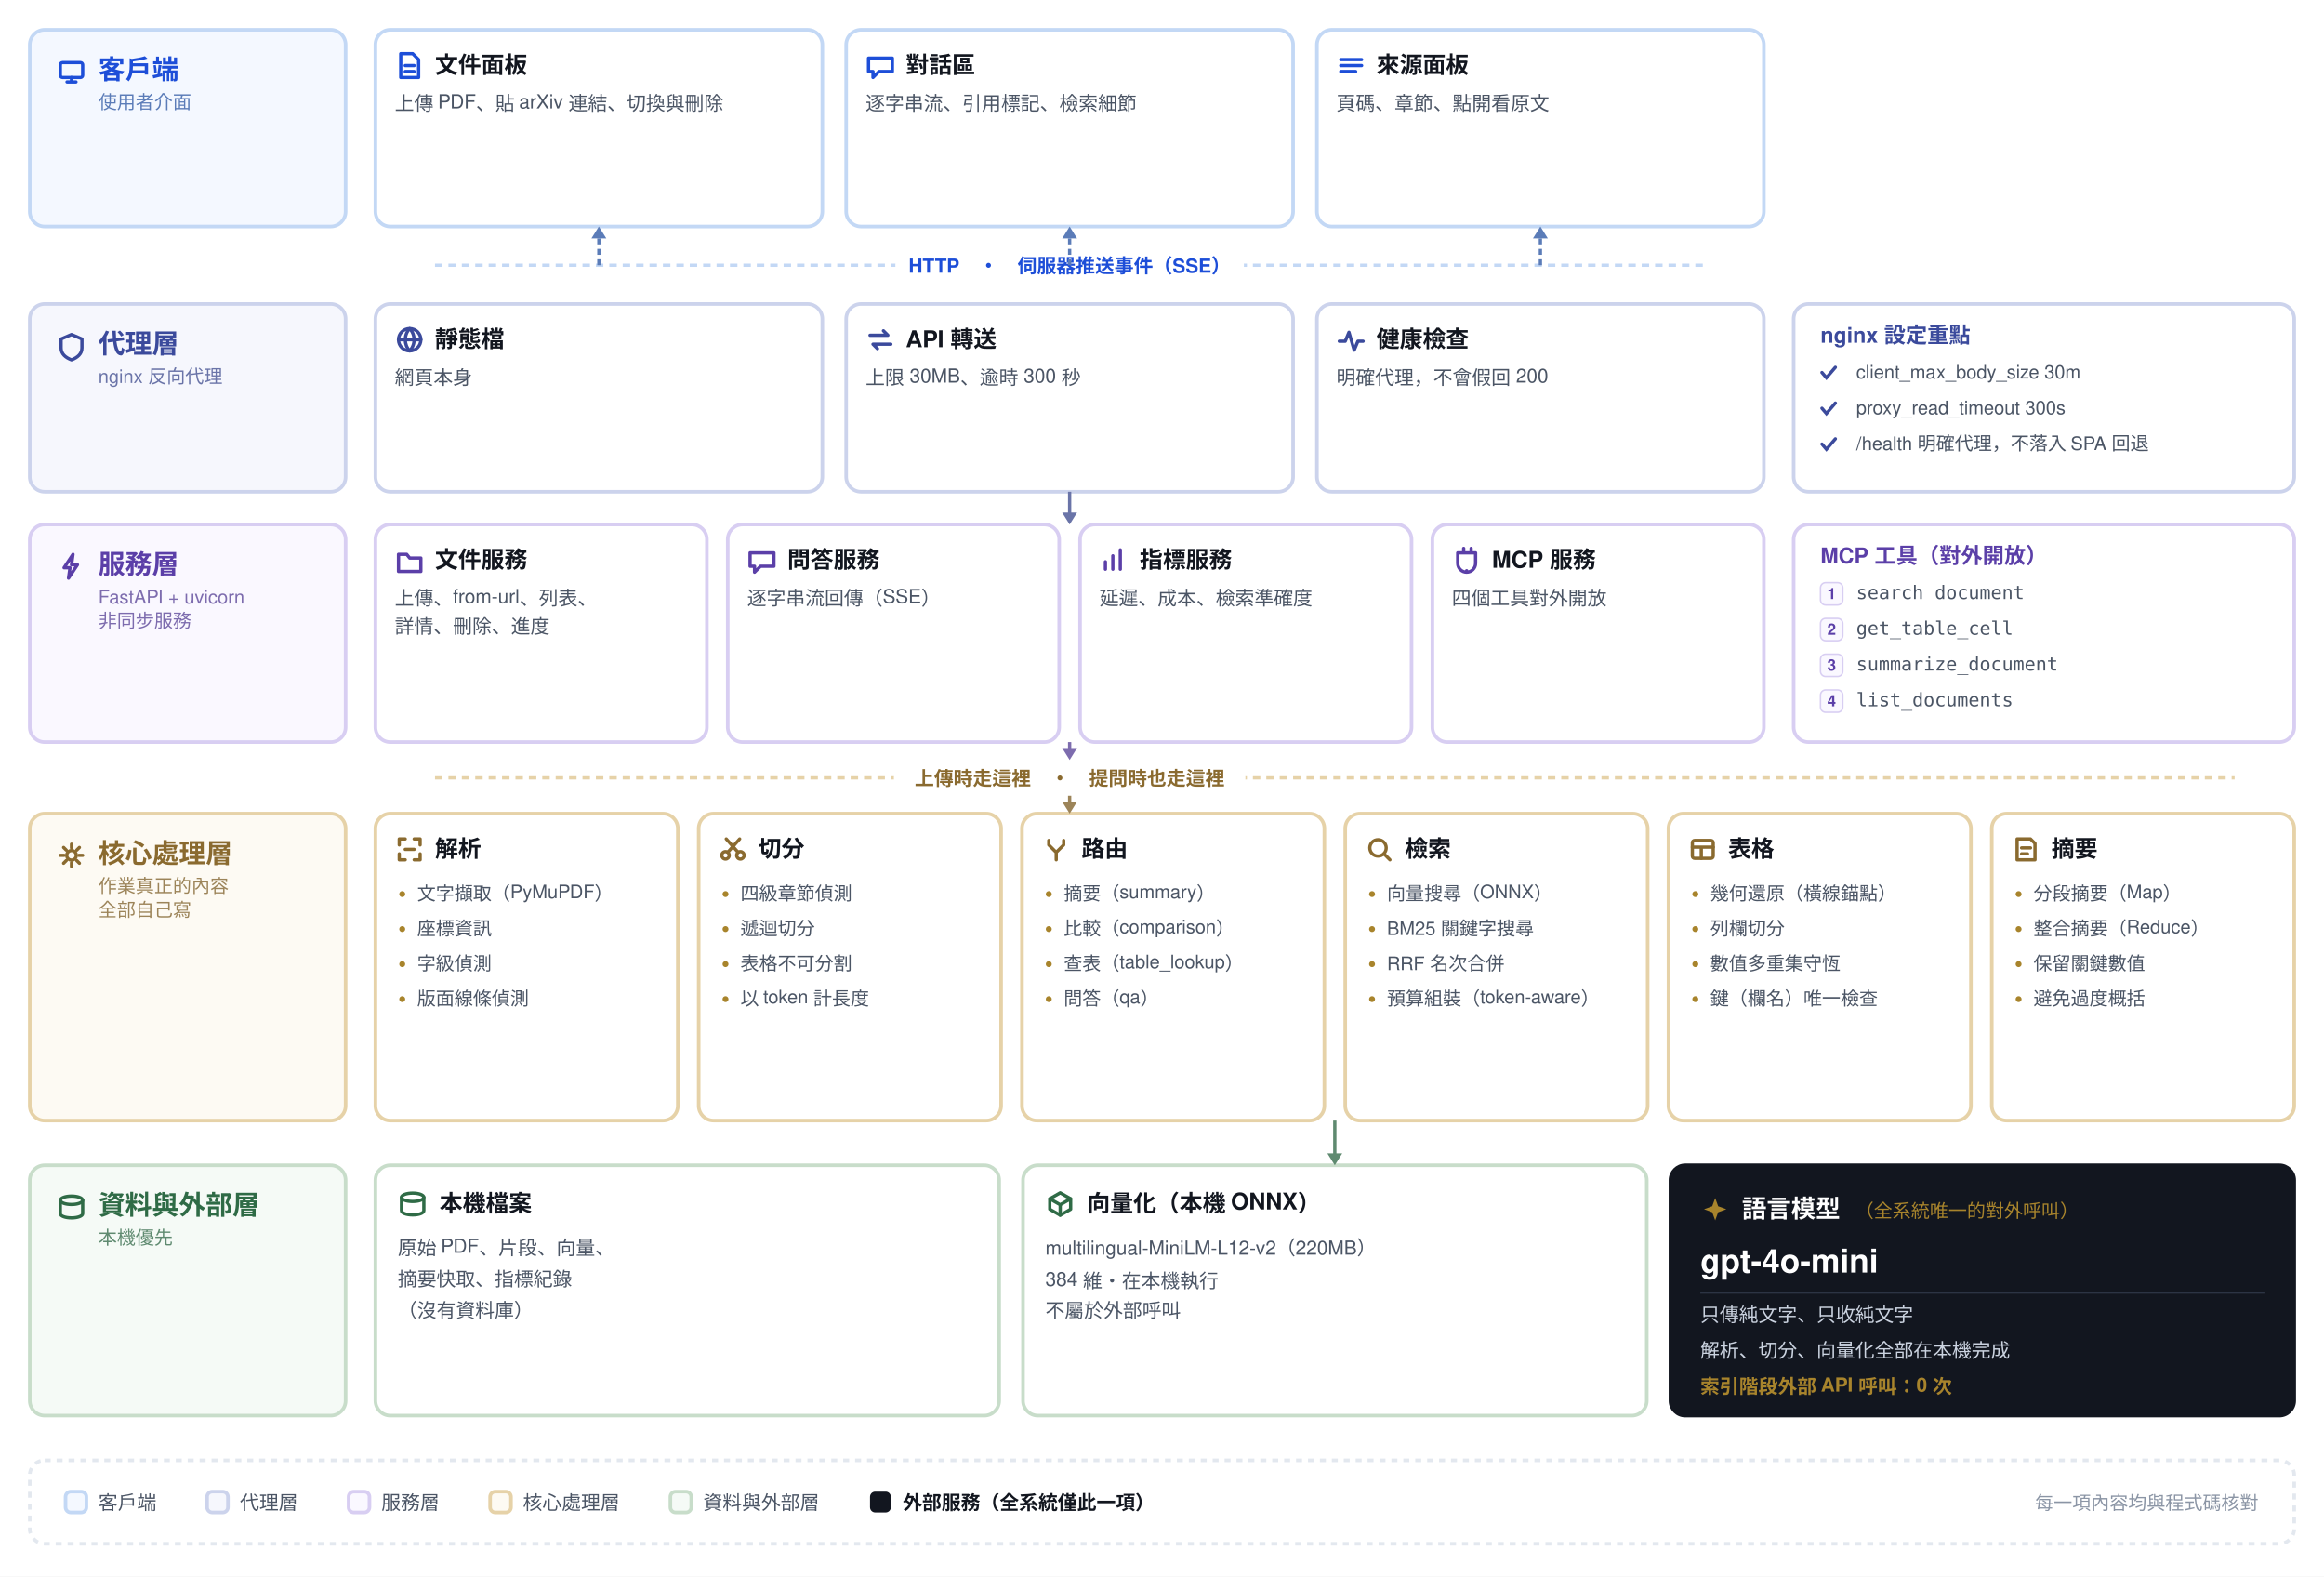
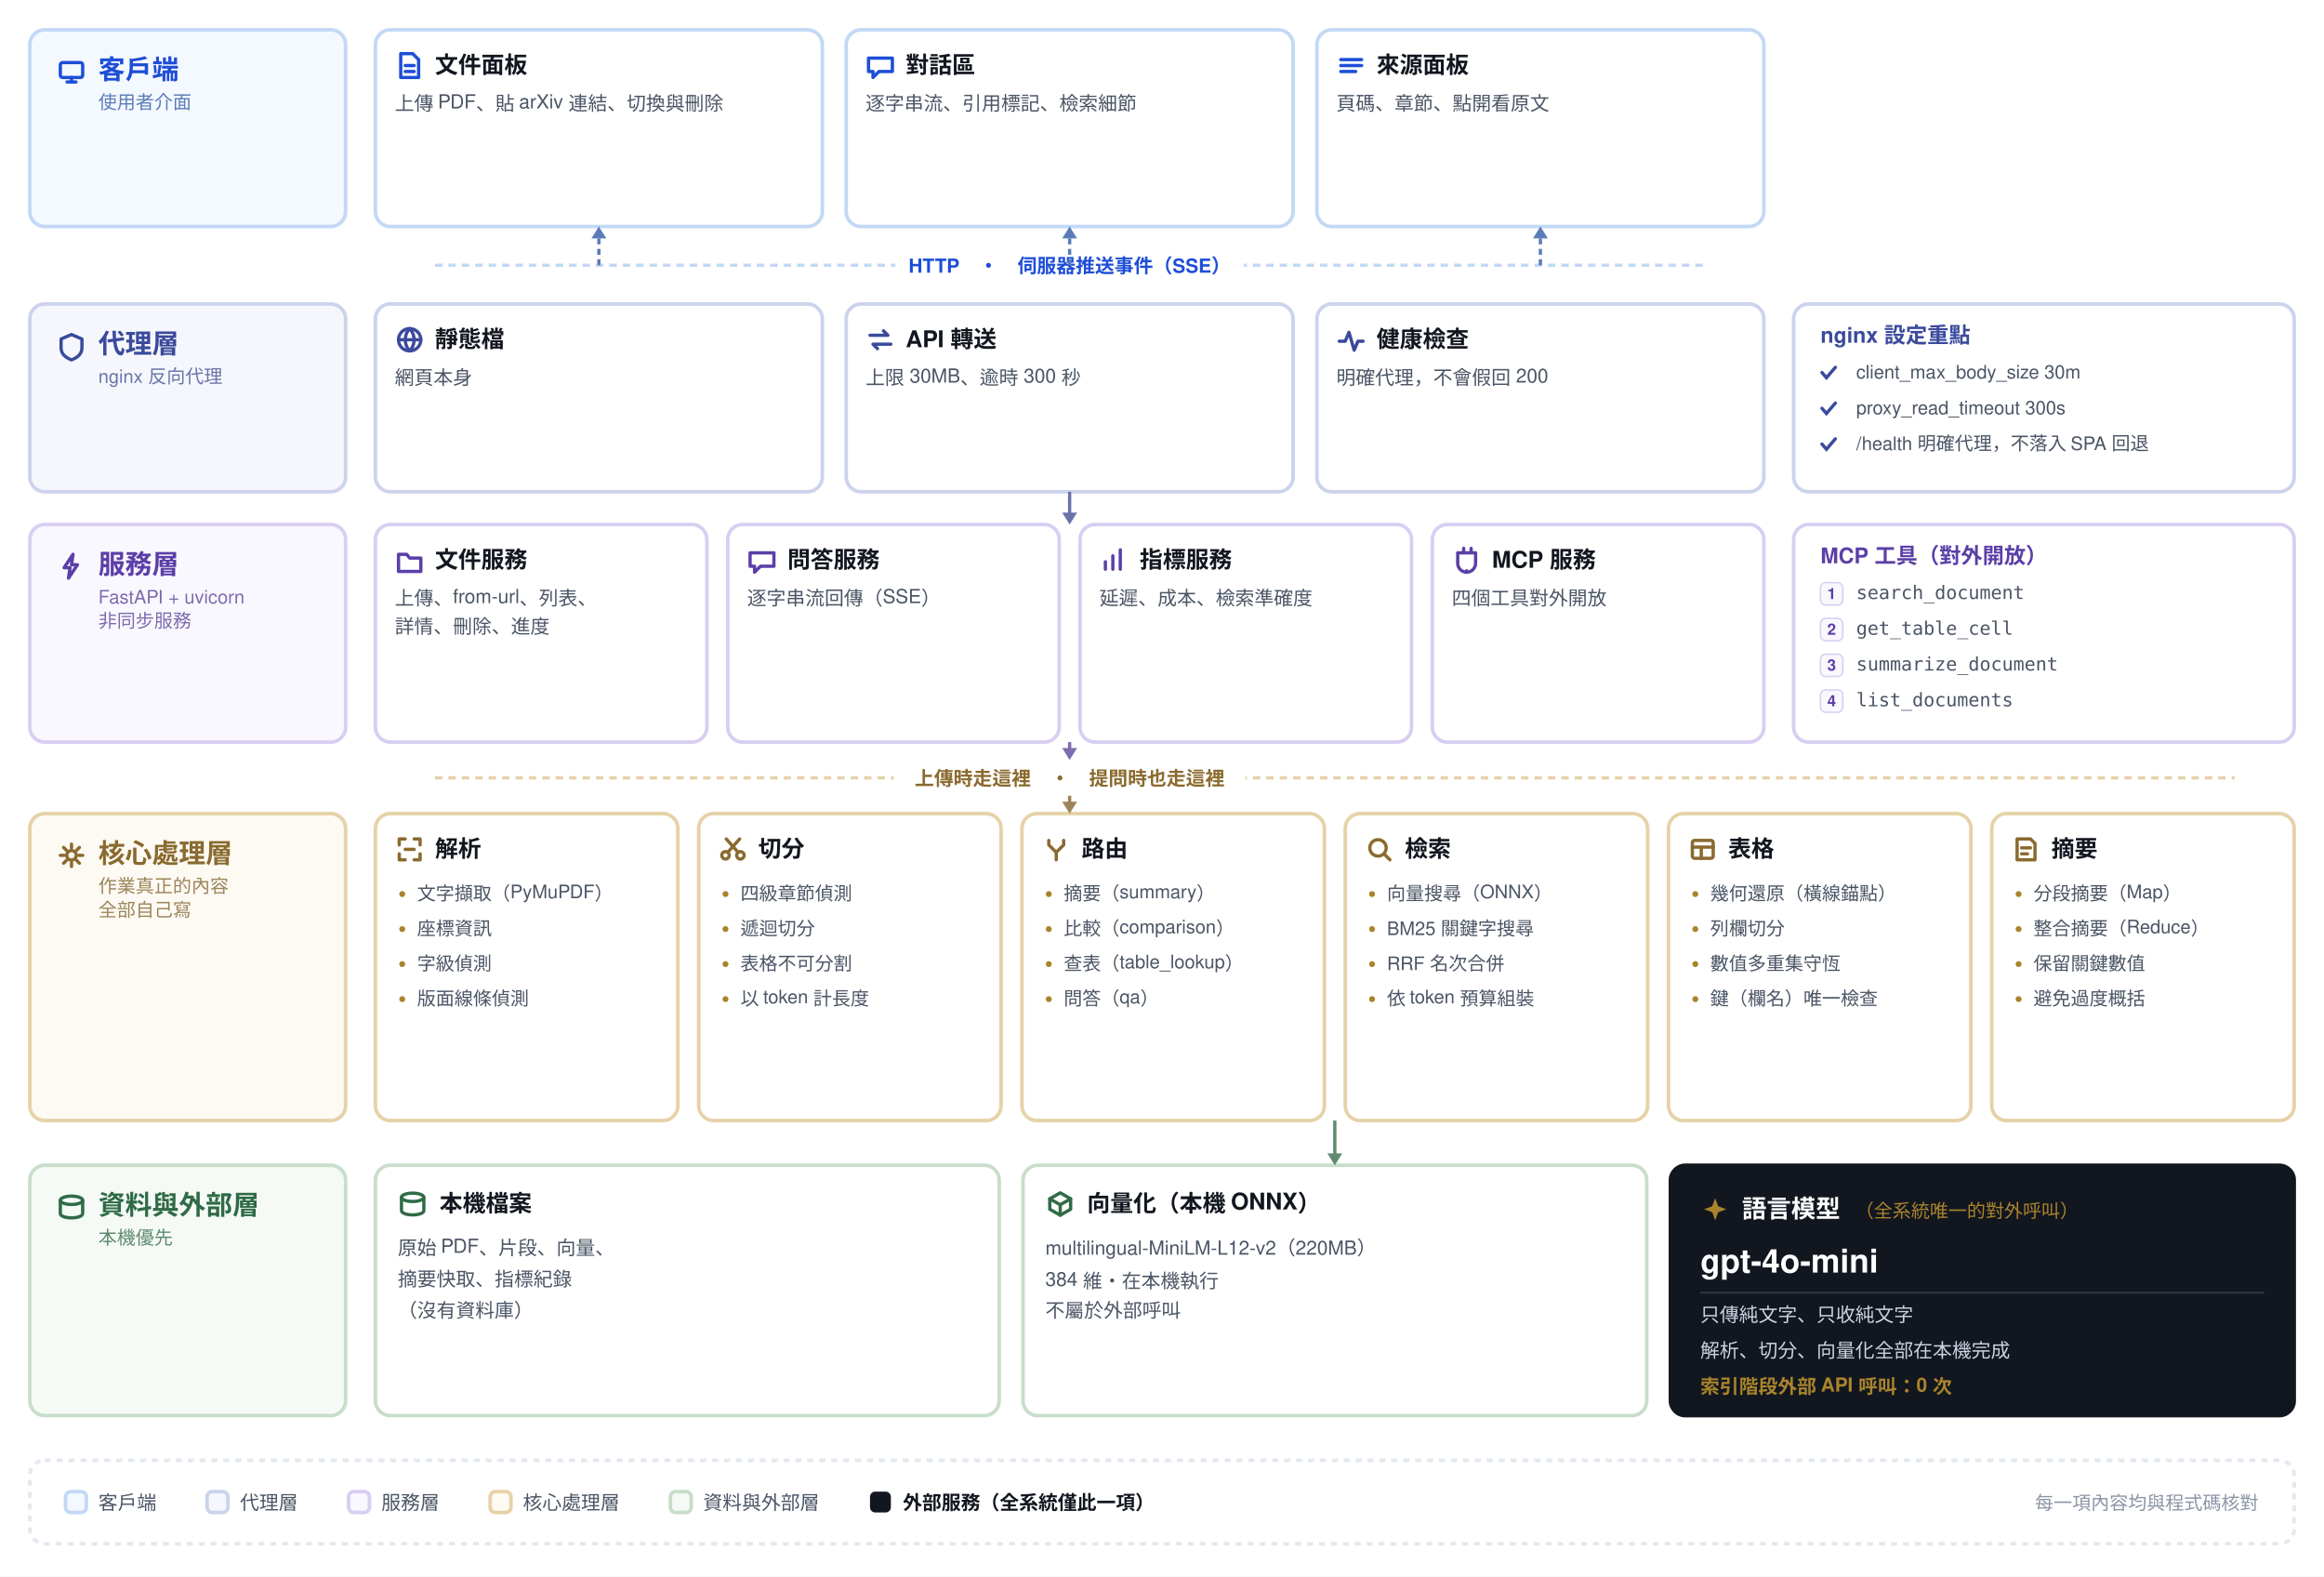
<svg xmlns="http://www.w3.org/2000/svg" viewBox="0 0 1560 1058" width="1560" height="1058" font-family="'IBM Plex Sans','Helvetica Neue',Helvetica,'PingFang TC','Noto Sans TC','Microsoft JhengHei',sans-serif">
  <rect width="1560" height="1058" fill="#ffffff" />
  <rect x="20.0" y="20.0" width="212.0" height="132.0" rx="10" fill="#f4f8ff" stroke="#c3d8f5" stroke-width="2.4" />
  <rect x="40.5" y="42" width="15" height="10" rx="1.5" stroke="#1d4ed8" stroke-width="2.2" fill="none" stroke-linecap="round" stroke-linejoin="round" />
  <path d="M45 55 h6 M48 52 v3" stroke="#1d4ed8" stroke-width="2.2" fill="none" stroke-linecap="round" stroke-linejoin="round" />
  <text x="66.0" y="53.0" font-size="18" fill="#1d4ed8" font-weight="700">客戶端</text>
  <text x="66.0" y="73.0" font-size="12.5" fill="#5b7cb8">使用者介面</text>
  <rect x="252.0" y="20.0" width="300.0" height="132.0" rx="10" fill="#ffffff" stroke="#c3d8f5" stroke-width="2.4" />
  <path d="M269.0 36 h8 l4 4 v12 h-12 z" stroke="#1d4ed8" stroke-width="2.2" fill="none" stroke-linecap="round" stroke-linejoin="round" />
  <path d="M272.0 44 h6 M272.0 48 h6" stroke="#1d4ed8" stroke-width="2.2" fill="none" stroke-linecap="round" stroke-linejoin="round" />
  <text x="292.0" y="49.0" font-size="15.5" fill="#12161f" font-weight="600">文件面板</text>
  <text x="265.0" y="74.0" font-size="13" fill="#4b5565">上傳 PDF、貼 arXiv 連結、切換與刪除</text>
  <rect x="568.0" y="20.0" width="300.0" height="132.0" rx="10" fill="#ffffff" stroke="#c3d8f5" stroke-width="2.4" />
  <path d="M583.0 39 h16 v9 h-9 l-4 4 v-4 h-3 z" stroke="#1d4ed8" stroke-width="2.2" fill="none" stroke-linecap="round" stroke-linejoin="round" />
  <text x="608.0" y="49.0" font-size="15.5" fill="#12161f" font-weight="600">對話區</text>
  <text x="581.0" y="74.0" font-size="13" fill="#4b5565">逐字串流、引用標記、檢索細節</text>
  <rect x="884.0" y="20.0" width="300.0" height="132.0" rx="10" fill="#ffffff" stroke="#c3d8f5" stroke-width="2.4" />
  <path d="M900.0 40 h14 M900.0 44 h14 M900.0 48 h10" stroke="#1d4ed8" stroke-width="2.2" fill="none" stroke-linecap="round" stroke-linejoin="round" />
  <text x="924.0" y="49.0" font-size="15.5" fill="#12161f" font-weight="600">來源面板</text>
  <text x="897.0" y="74.0" font-size="13" fill="#4b5565">頁碼、章節、點開看原文</text>
  <rect x="20.0" y="204.0" width="212.0" height="126.0" rx="10" fill="#f6f7fd" stroke="#ccd3ec" stroke-width="2.4" />
  <path d="M48 224.5 l7 3 v6 c0 4 -3 6.5 -7 8 c-4 -1.5 -7 -4 -7 -8 v-6 z" stroke="#3b4a9c" stroke-width="2.2" fill="none" stroke-linecap="round" stroke-linejoin="round" />
  <text x="66.0" y="237.0" font-size="18" fill="#3b4a9c" font-weight="700">代理層</text>
  <text x="66.0" y="257.0" font-size="12.5" fill="#6a74a8">nginx 反向代理</text>
  <rect x="252.0" y="204.0" width="300.0" height="126.0" rx="10" fill="#ffffff" stroke="#ccd3ec" stroke-width="2.4" />
  <circle cx="275.0" cy="228" r="7.5" stroke="#3b4a9c" stroke-width="2.2" fill="none" stroke-linecap="round" stroke-linejoin="round" />
  <path d="M267.5 228 h15 M275.0 220.5 a11 11 0 0 1 0 15 a11 11 0 0 1 0 -15" stroke="#3b4a9c" stroke-width="2.2" fill="none" stroke-linecap="round" stroke-linejoin="round" />
  <text x="292.0" y="233.0" font-size="15.5" fill="#12161f" font-weight="600">靜態檔</text>
  <text x="265.0" y="258.0" font-size="13" fill="#4b5565">網頁本身</text>
  <rect x="568.0" y="204.0" width="300.0" height="126.0" rx="10" fill="#ffffff" stroke="#ccd3ec" stroke-width="2.4" />
  <path d="M584.0 225 h12 l-3 -3 M598.0 231 h-12 l3 3" stroke="#3b4a9c" stroke-width="2.2" fill="none" stroke-linecap="round" stroke-linejoin="round" />
  <text x="608.0" y="233.0" font-size="15.5" fill="#12161f" font-weight="600">API 轉送</text>
  <text x="581.0" y="258.0" font-size="13" fill="#4b5565">上限 30MB、逾時 300 秒</text>
  <rect x="884.0" y="204.0" width="300.0" height="126.0" rx="10" fill="#ffffff" stroke="#ccd3ec" stroke-width="2.4" />
  <path d="M899.0 229 h4 l2.5 -6 l3.5 12 l2.5 -6 h3.5" stroke="#3b4a9c" stroke-width="2.2" fill="none" stroke-linecap="round" stroke-linejoin="round" />
  <text x="924.0" y="233.0" font-size="15.5" fill="#12161f" font-weight="600">健康檢查</text>
  <text x="897.0" y="258.0" font-size="13" fill="#4b5565">明確代理，不會假回 200</text>
  <rect x="20.0" y="352.0" width="212.0" height="146.0" rx="10" fill="#faf8ff" stroke="#d8cef2" stroke-width="2.4" />
  <path d="M49 372 l-6 9 h4 l-1 7 l6 -9 h-4 z" stroke="#5b3fa8" stroke-width="2.2" fill="none" stroke-linecap="round" stroke-linejoin="round" />
  <text x="66.0" y="385.0" font-size="18" fill="#5b3fa8" font-weight="700">服務層</text>
  <text x="66.0" y="405.0" font-size="12.5" fill="#7d6cae">FastAPI + uvicorn</text>
  <text x="66.0" y="421.0" font-size="12.5" fill="#7d6cae">非同步服務</text>
  <rect x="252.0" y="352.0" width="222.5" height="146.0" rx="10" fill="#ffffff" stroke="#d8cef2" stroke-width="2.4" />
  <path d="M267.5 372 h5.5 l2 2.5 h7.5 v9 h-15 z" stroke="#5b3fa8" stroke-width="2.2" fill="none" stroke-linecap="round" stroke-linejoin="round" />
  <text x="292.0" y="381.0" font-size="15.5" fill="#12161f" font-weight="600">文件服務</text>
  <text x="265.0" y="406.0" font-size="13" fill="#4b5565">上傳、from-url、列表、</text>
  <text x="265.0" y="425.0" font-size="13" fill="#4b5565">詳情、刪除、進度</text>
  <rect x="488.5" y="352.0" width="222.5" height="146.0" rx="10" fill="#ffffff" stroke="#d8cef2" stroke-width="2.4" />
  <path d="M503.5 371 h16 v9 h-9 l-4 4 v-4 h-3 z" stroke="#5b3fa8" stroke-width="2.2" fill="none" stroke-linecap="round" stroke-linejoin="round" />
  <text x="528.5" y="381.0" font-size="15.5" fill="#12161f" font-weight="600">問答服務</text>
  <text x="501.5" y="406.0" font-size="13" fill="#4b5565">逐字串流回傳（SSE）</text>
  <rect x="725.0" y="352.0" width="222.5" height="146.0" rx="10" fill="#ffffff" stroke="#d8cef2" stroke-width="2.4" />
  <path d="M742.0 382 v-5 M747.0 382 v-9 M752.0 382 v-13" stroke="#5b3fa8" stroke-width="2.2" fill="none" stroke-linecap="round" stroke-linejoin="round" />
  <text x="765.0" y="381.0" font-size="15.5" fill="#12161f" font-weight="600">指標服務</text>
  <text x="738.0" y="406.0" font-size="13" fill="#4b5565">延遲、成本、檢索準確度</text>
  <rect x="961.5" y="352.0" width="222.5" height="146.0" rx="10" fill="#ffffff" stroke="#d8cef2" stroke-width="2.4" />
  <path d="M978.5 371 h12 v7 a6 6 0 0 1 -12 0 z M982.5 368 v3 M987.5 368 v3 M984.5 384 v-1" stroke="#5b3fa8" stroke-width="2.2" fill="none" stroke-linecap="round" stroke-linejoin="round" />
  <text x="1001.5" y="381.0" font-size="15.5" fill="#12161f" font-weight="600">MCP 服務</text>
  <text x="974.5" y="406.0" font-size="13" fill="#4b5565">四個工具對外開放</text>
  <rect x="20.0" y="546.0" width="212.0" height="206.0" rx="10" fill="#fdfaf3" stroke="#e6d2a8" stroke-width="2.4" />
  <circle cx="48" cy="574" r="3.2" stroke="#8a6a2f" stroke-width="2.2" fill="none" stroke-linecap="round" stroke-linejoin="round" />
  <path d="M48 566.5 v2.5 M48 579 v2.5 M40.5 574 h2.5 M53 574 h2.5 M42.7 568.7 l1.8 1.8 M51.5 577.5 l1.8 1.8 M53.3 568.7 l-1.8 1.8 M44.5 577.5 l-1.8 1.8" stroke="#8a6a2f" stroke-width="2.2" fill="none" stroke-linecap="round" stroke-linejoin="round" />
  <text x="66.0" y="579.0" font-size="18" fill="#8a6a2f" font-weight="700">核心處理層</text>
  <text x="66.0" y="599.0" font-size="12.5" fill="#9c8459">作業真正的內容</text>
  <text x="66.0" y="615.0" font-size="12.5" fill="#9c8459">全部自己寫</text>
  <rect x="252.0" y="546.0" width="203.0" height="206.0" rx="10" fill="#ffffff" stroke="#e6d2a8" stroke-width="2.4" />
  <path d="M268.0 567 v-4 h4 M282.0 567 v-4 h-4 M268.0 573 v4 h4 M282.0 573 v4 h-4" stroke="#8a6a2f" stroke-width="2.2" fill="none" stroke-linecap="round" stroke-linejoin="round" />
  <path d="M272.0 570 h6" stroke="#8a6a2f" stroke-width="2.2" fill="none" stroke-linecap="round" stroke-linejoin="round" />
  <text x="292.0" y="575.0" font-size="15.5" fill="#12161f" font-weight="600">解析</text>
  <circle cx="270.0" cy="600.0" r="2" fill="#a8842c" />
  <text x="280.0" y="604.0" font-size="12.5" fill="#4b5565">文字擷取（PyMuPDF）</text>
  <circle cx="270.0" cy="623.5" r="2" fill="#a8842c" />
  <text x="280.0" y="627.5" font-size="12.5" fill="#4b5565">座標資訊</text>
  <circle cx="270.0" cy="647.0" r="2" fill="#a8842c" />
  <text x="280.0" y="651.0" font-size="12.5" fill="#4b5565">字級偵測</text>
  <circle cx="270.0" cy="670.5" r="2" fill="#a8842c" />
  <text x="280.0" y="674.5" font-size="12.5" fill="#4b5565">版面線條偵測</text>
  <rect x="469.0" y="546.0" width="203.0" height="206.0" rx="10" fill="#ffffff" stroke="#e6d2a8" stroke-width="2.4" />
  <circle cx="487.0" cy="574" r="2.5" stroke="#8a6a2f" stroke-width="2.2" fill="none" stroke-linecap="round" stroke-linejoin="round" />
  <circle cx="497.0" cy="574" r="2.5" stroke="#8a6a2f" stroke-width="2.2" fill="none" stroke-linecap="round" stroke-linejoin="round" />
  <path d="M488.5 572 l8 -9 M495.5 572 l-8 -9" stroke="#8a6a2f" stroke-width="2.2" fill="none" stroke-linecap="round" stroke-linejoin="round" />
  <text x="509.0" y="575.0" font-size="15.5" fill="#12161f" font-weight="600">切分</text>
  <circle cx="487.0" cy="600.0" r="2" fill="#a8842c" />
  <text x="497.0" y="604.0" font-size="12.5" fill="#4b5565">四級章節偵測</text>
  <circle cx="487.0" cy="623.5" r="2" fill="#a8842c" />
  <text x="497.0" y="627.5" font-size="12.5" fill="#4b5565">遞迴切分</text>
  <circle cx="487.0" cy="647.0" r="2" fill="#a8842c" />
  <text x="497.0" y="651.0" font-size="12.5" fill="#4b5565">表格不可分割</text>
  <circle cx="487.0" cy="670.5" r="2" fill="#a8842c" />
  <text x="497.0" y="674.5" font-size="12.5" fill="#4b5565">以 token 計長度</text>
  <rect x="686.0" y="546.0" width="203.0" height="206.0" rx="10" fill="#ffffff" stroke="#e6d2a8" stroke-width="2.4" />
  <path d="M709.0 577 v-5 M709.0 572 l-5 -5 v-3 M709.0 572 l5 -5 v-3" stroke="#8a6a2f" stroke-width="2.2" fill="none" stroke-linecap="round" stroke-linejoin="round" />
  <text x="726.0" y="575.0" font-size="15.5" fill="#12161f" font-weight="600">路由</text>
  <circle cx="704.0" cy="600.0" r="2" fill="#a8842c" />
  <text x="714.0" y="604.0" font-size="12.5" fill="#4b5565">摘要（summary）</text>
  <circle cx="704.0" cy="623.5" r="2" fill="#a8842c" />
  <text x="714.0" y="627.5" font-size="12.5" fill="#4b5565">比較（comparison）</text>
  <circle cx="704.0" cy="647.0" r="2" fill="#a8842c" />
  <text x="714.0" y="651.0" font-size="12.5" fill="#4b5565">查表（table_lookup）</text>
  <circle cx="704.0" cy="670.5" r="2" fill="#a8842c" />
  <text x="714.0" y="674.5" font-size="12.5" fill="#4b5565">問答（qa）</text>
  <rect x="903.0" y="546.0" width="203.0" height="206.0" rx="10" fill="#ffffff" stroke="#e6d2a8" stroke-width="2.4" />
  <circle cx="925.0" cy="569" r="5.5" stroke="#8a6a2f" stroke-width="2.2" fill="none" stroke-linecap="round" stroke-linejoin="round" />
  <path d="M929.0 573 l4 4" stroke="#8a6a2f" stroke-width="2.2" fill="none" stroke-linecap="round" stroke-linejoin="round" />
  <text x="943.0" y="575.0" font-size="15.5" fill="#12161f" font-weight="600">檢索</text>
  <circle cx="921.0" cy="600.0" r="2" fill="#a8842c" />
  <text x="931.0" y="604.0" font-size="12.5" fill="#4b5565">向量搜尋（ONNX）</text>
  <circle cx="921.0" cy="623.5" r="2" fill="#a8842c" />
  <text x="931.0" y="627.5" font-size="12.5" fill="#4b5565">BM25 關鍵字搜尋</text>
  <circle cx="921.0" cy="647.0" r="2" fill="#a8842c" />
  <text x="931.0" y="651.0" font-size="12.5" fill="#4b5565">RRF 名次合併</text>
  <circle cx="921.0" cy="670.5" r="2" fill="#a8842c" />
-   <text x="931.0" y="674.5" font-size="12.5" fill="#4b5565">預算組裝（token-aware）</text>
+   <text x="931.0" y="674.5" font-size="12.5" fill="#4b5565">依 token 預算組裝</text>
  <rect x="1120.0" y="546.0" width="203.0" height="206.0" rx="10" fill="#ffffff" stroke="#e6d2a8" stroke-width="2.4" />
  <rect x="1136.0" y="564" width="14" height="12" rx="1.5" stroke="#8a6a2f" stroke-width="2.2" fill="none" stroke-linecap="round" stroke-linejoin="round" />
  <path d="M1136.0 568.5 h14 M1142.0 568.5 v7.5" stroke="#8a6a2f" stroke-width="2.2" fill="none" stroke-linecap="round" stroke-linejoin="round" />
  <text x="1160.0" y="575.0" font-size="15.5" fill="#12161f" font-weight="600">表格</text>
  <circle cx="1138.0" cy="600.0" r="2" fill="#a8842c" />
  <text x="1148.0" y="604.0" font-size="12.5" fill="#4b5565">幾何還原（橫線錨點）</text>
  <circle cx="1138.0" cy="623.5" r="2" fill="#a8842c" />
  <text x="1148.0" y="627.5" font-size="12.5" fill="#4b5565">列欄切分</text>
  <circle cx="1138.0" cy="647.0" r="2" fill="#a8842c" />
  <text x="1148.0" y="651.0" font-size="12.5" fill="#4b5565">數值多重集守恆</text>
  <circle cx="1138.0" cy="670.5" r="2" fill="#a8842c" />
  <text x="1148.0" y="674.5" font-size="12.5" fill="#4b5565">鍵（欄名）唯一檢查</text>
  <rect x="1337.0" y="546.0" width="203.0" height="206.0" rx="10" fill="#ffffff" stroke="#e6d2a8" stroke-width="2.4" />
  <path d="M1354.0 563 h9 l3 3 v11 h-12 z" stroke="#8a6a2f" stroke-width="2.2" fill="none" stroke-linecap="round" stroke-linejoin="round" />
  <path d="M1357.0 569 h6 M1357.0 573 h4" stroke="#8a6a2f" stroke-width="2.2" fill="none" stroke-linecap="round" stroke-linejoin="round" />
  <text x="1377.0" y="575.0" font-size="15.5" fill="#12161f" font-weight="600">摘要</text>
  <circle cx="1355.0" cy="600.0" r="2" fill="#a8842c" />
  <text x="1365.0" y="604.0" font-size="12.5" fill="#4b5565">分段摘要（Map）</text>
  <circle cx="1355.0" cy="623.5" r="2" fill="#a8842c" />
  <text x="1365.0" y="627.5" font-size="12.5" fill="#4b5565">整合摘要（Reduce）</text>
  <circle cx="1355.0" cy="647.0" r="2" fill="#a8842c" />
  <text x="1365.0" y="651.0" font-size="12.5" fill="#4b5565">保留關鍵數值</text>
  <circle cx="1355.0" cy="670.5" r="2" fill="#a8842c" />
  <text x="1365.0" y="674.5" font-size="12.5" fill="#4b5565">避免過度概括</text>
  <rect x="20.0" y="782.0" width="212.0" height="168.0" rx="10" fill="#f5faf6" stroke="#c8ddca" stroke-width="2.4" />
  <ellipse cx="48" cy="805.5" rx="7.5" ry="2.8" stroke="#2f6b46" stroke-width="2.2" fill="none" stroke-linecap="round" stroke-linejoin="round" />
  <path d="M40.5 805.5 v9 a7.5 2.8 0 0 0 15 0 v-9" stroke="#2f6b46" stroke-width="2.2" fill="none" stroke-linecap="round" stroke-linejoin="round" />
  <text x="66.0" y="815.0" font-size="18" fill="#2f6b46" font-weight="700">資料與外部層</text>
  <text x="66.0" y="835.0" font-size="12.5" fill="#5f8a70">本機優先</text>
  <rect x="252.0" y="782.0" width="418.7" height="168.0" rx="10" fill="#ffffff" stroke="#c8ddca" stroke-width="2.4" />
  <ellipse cx="277.0" cy="803.5" rx="7.5" ry="2.8" stroke="#2f6b46" stroke-width="2.2" fill="none" stroke-linecap="round" stroke-linejoin="round" />
  <path d="M269.5 803.5 v9 a7.5 2.8 0 0 0 15 0 v-9" stroke="#2f6b46" stroke-width="2.2" fill="none" stroke-linecap="round" stroke-linejoin="round" />
  <text x="295.0" y="813.0" font-size="15.5" fill="#12161f" font-weight="600">本機檔案</text>
  <text x="267.0" y="842.0" font-size="13" fill="#4b5565">原始 PDF、片段、向量、</text>
  <text x="267.0" y="863.0" font-size="13" fill="#4b5565">摘要快取、指標紀錄</text>
  <text x="267.0" y="884.0" font-size="13" fill="#4b5565">（沒有資料庫）</text>
  <rect x="686.7" y="782.0" width="418.7" height="168.0" rx="10" fill="#ffffff" stroke="#c8ddca" stroke-width="2.4" />
  <path d="M711.667 800.5 l7 4 v7 l-7 4 l-7 -4 v-7 z" stroke="#2f6b46" stroke-width="2.2" fill="none" stroke-linecap="round" stroke-linejoin="round" />
  <path d="M704.667 804.5 l7 4 l7 -4 M711.667 808.5 v7" stroke="#2f6b46" stroke-width="2.2" fill="none" stroke-linecap="round" stroke-linejoin="round" />
  <text x="729.7" y="813.0" font-size="15.5" fill="#12161f" font-weight="600">向量化（本機 ONNX）</text>
  <text x="701.7" y="842.0" font-size="13" fill="#4b5565">multilingual-MiniLM-L12-v2（220MB）</text>
  <text x="701.7" y="863.0" font-size="13" fill="#4b5565">384 維・在本機執行</text>
  <text x="701.7" y="884.0" font-size="13" fill="#4b5565">不屬於外部呼叫</text>
  <rect x="1121.3" y="782.0" width="418.7" height="168.0" rx="10" fill="#12161f" stroke="#12161f" stroke-width="2.4" />
  <path d="M1151.333 804 l2 5.5 l5.5 2 l-5.5 2 l-2 5.5 l-2 -5.5 l-5.5 -2 l5.5 -2 z" fill="#a8842c" stroke="none" />
  <text x="1169.3" y="817.0" font-size="16.5" fill="#ffffff" font-weight="700">語言模型</text>
  <text x="1245.3" y="817.0" font-size="12.5" fill="#a8842c">（全系統唯一的對外呼叫）</text>
  <text x="1141.3" y="854.0" font-size="22" fill="#ffffff" font-weight="700">gpt-4o-mini</text>
  <path d="M1141.333 867.5 H1520.0" stroke="#2c3444" stroke-width="1.4" />
  <text x="1141.3" y="886.9" font-size="13" fill="#cbd3e0">只傳純文字、只收純文字</text>
  <text x="1141.3" y="910.9" font-size="13" fill="#cbd3e0">解析、切分、向量化全部在本機完成</text>
  <text x="1141.3" y="935.0" font-size="13" fill="#a8842c" font-weight="600">索引階段外部 API 呼叫：0 次</text>
  <rect x="1204.0" y="204.0" width="336.0" height="126.0" rx="10" fill="#ffffff" stroke="#ccd3ec" stroke-width="2.4" />
  <text x="1222.0" y="230.0" font-size="14.5" fill="#3b4a9c" font-weight="600">nginx 設定重點</text>
  <path d="M1223 250 l3 3.5 l6 -7" stroke="#3b4a9c" stroke-width="2.2" fill="none" stroke-linecap="round" />
  <text x="1246.0" y="254.0" font-size="12.5" fill="#4b5565">client_max_body_size 30m</text>
  <path d="M1223 274 l3 3.5 l6 -7" stroke="#3b4a9c" stroke-width="2.2" fill="none" stroke-linecap="round" />
  <text x="1246.0" y="278.0" font-size="12.5" fill="#4b5565">proxy_read_timeout 300s</text>
  <path d="M1223 298 l3 3.5 l6 -7" stroke="#3b4a9c" stroke-width="2.2" fill="none" stroke-linecap="round" />
  <text x="1246.0" y="302.0" font-size="12.5" fill="#4b5565">/health 明確代理，不落入 SPA 回退</text>
  <rect x="1204.0" y="352.0" width="336.0" height="146.0" rx="10" fill="#ffffff" stroke="#d8cef2" stroke-width="2.4" />
  <text x="1222.0" y="378.0" font-size="14.5" fill="#5b3fa8" font-weight="600">MCP 工具（對外開放）</text>
  <rect x="1222" y="391" width="15" height="15" rx="3.5" fill="#faf8ff" stroke="#d8cef2" />
  <text x="1229.5" y="402.0" font-size="10.5" fill="#5b3fa8" font-weight="600" text-anchor="middle">1</text>
  <text x="1246.0" y="402.0" font-size="12.5" fill="#4b5565" font-family="ui-monospace,SFMono-Regular,Menlo,monospace">search_document</text>
  <rect x="1222" y="415" width="15" height="15" rx="3.5" fill="#faf8ff" stroke="#d8cef2" />
  <text x="1229.5" y="426.0" font-size="10.5" fill="#5b3fa8" font-weight="600" text-anchor="middle">2</text>
  <text x="1246.0" y="426.0" font-size="12.5" fill="#4b5565" font-family="ui-monospace,SFMono-Regular,Menlo,monospace">get_table_cell</text>
  <rect x="1222" y="439" width="15" height="15" rx="3.5" fill="#faf8ff" stroke="#d8cef2" />
  <text x="1229.5" y="450.0" font-size="10.5" fill="#5b3fa8" font-weight="600" text-anchor="middle">3</text>
  <text x="1246.0" y="450.0" font-size="12.5" fill="#4b5565" font-family="ui-monospace,SFMono-Regular,Menlo,monospace">summarize_document</text>
  <rect x="1222" y="463" width="15" height="15" rx="3.5" fill="#faf8ff" stroke="#d8cef2" />
  <text x="1229.5" y="474.0" font-size="10.5" fill="#5b3fa8" font-weight="600" text-anchor="middle">4</text>
  <text x="1246.0" y="474.0" font-size="12.5" fill="#4b5565" font-family="ui-monospace,SFMono-Regular,Menlo,monospace">list_documents</text>
  <path d="M292 178.0 H1144" stroke="#c3d8f5" stroke-width="2.2" stroke-dasharray="5 4" fill="none" />
  <rect x="601.0" y="167.0" width="234.0" height="22" rx="11" fill="#ffffff" />
  <text x="718.0" y="183.0" font-size="13" fill="#1d4ed8" font-weight="600" text-anchor="middle">HTTP　・　伺服器推送事件（SSE）</text>
  <path d="M402.0 178.0 L402.0 159" stroke="#5b7cb8" stroke-width="2.2" fill="none" stroke-dasharray="4 3" />
  <path d="M397.0 160 L402.0 152 L407.0 160 Z" fill="#5b7cb8" />
  <path d="M718.0 178.0 L718.0 159" stroke="#5b7cb8" stroke-width="2.2" fill="none" stroke-dasharray="4 3" />
  <path d="M713.0 160 L718.0 152 L723.0 160 Z" fill="#5b7cb8" />
  <path d="M1034.0 178.0 L1034.0 159" stroke="#5b7cb8" stroke-width="2.2" fill="none" stroke-dasharray="4 3" />
  <path d="M1029.0 160 L1034.0 152 L1039.0 160 Z" fill="#5b7cb8" />
  <path d="M718.0 330 L718.0 345" stroke="#6a74a8" stroke-width="2.2" fill="none" />
  <path d="M713.0 344 L718.0 352 L723.0 344 Z" fill="#6a74a8" />
  <path d="M292 522.0 H1500" stroke="#e6d2a8" stroke-width="2.2" stroke-dasharray="5 4" fill="none" />
  <rect x="600.0" y="511.0" width="236.0" height="22" rx="11" fill="#ffffff" />
  <text x="718.0" y="527.0" font-size="13" fill="#8a6a2f" font-weight="600" text-anchor="middle">上傳時走這裡　・　提問時也走這裡</text>
  <path d="M718.0 498 L718.0 503.0" stroke="#7d6cae" stroke-width="2.2" fill="none" />
  <path d="M713.0 502.0 L718.0 510.0 L723.0 502.0 Z" fill="#7d6cae" />
  <path d="M718.0 534.0 L718.0 539" stroke="#9c8459" stroke-width="2.2" fill="none" />
  <path d="M713.0 538 L718.0 546 L723.0 538 Z" fill="#9c8459" />
  <path d="M896.0 752 L896.0 775" stroke="#5f8a70" stroke-width="2.2" fill="none" />
  <path d="M891.0 774 L896.0 782 L901.0 774 Z" fill="#5f8a70" />
  <rect x="20.0" y="980.0" width="1520.0" height="56.0" rx="10" fill="#ffffff" stroke="#e3e8ef" stroke-width="2.4" stroke-dasharray="4 4" />
  <rect x="44.0" y="1001" width="14" height="14" rx="3.5" fill="#f4f8ff" stroke="#c3d8f5" stroke-width="2.4" />
  <text x="66.0" y="1013.0" font-size="13" fill="#4b5565">客戶端</text>
  <rect x="139.0" y="1001" width="14" height="14" rx="3.5" fill="#f6f7fd" stroke="#ccd3ec" stroke-width="2.4" />
  <text x="161.0" y="1013.0" font-size="13" fill="#4b5565">代理層</text>
  <rect x="234.0" y="1001" width="14" height="14" rx="3.5" fill="#faf8ff" stroke="#d8cef2" stroke-width="2.4" />
  <text x="256.0" y="1013.0" font-size="13" fill="#4b5565">服務層</text>
  <rect x="329.0" y="1001" width="14" height="14" rx="3.5" fill="#fdfaf3" stroke="#e6d2a8" stroke-width="2.4" />
  <text x="351.0" y="1013.0" font-size="13" fill="#4b5565">核心處理層</text>
  <rect x="450.0" y="1001" width="14" height="14" rx="3.5" fill="#f5faf6" stroke="#c8ddca" stroke-width="2.4" />
  <text x="472.0" y="1013.0" font-size="13" fill="#4b5565">資料與外部層</text>
  <rect x="584.0" y="1001" width="14" height="14" rx="3.5" fill="#12161f" />
  <text x="606.0" y="1013.0" font-size="13" fill="#12161f" font-weight="600">外部服務（全系統僅此一項）</text>
  <text x="1516.0" y="1013.0" font-size="12.5" fill="#8b95a5" text-anchor="end">每一項內容均與程式碼核對</text>
</svg>
